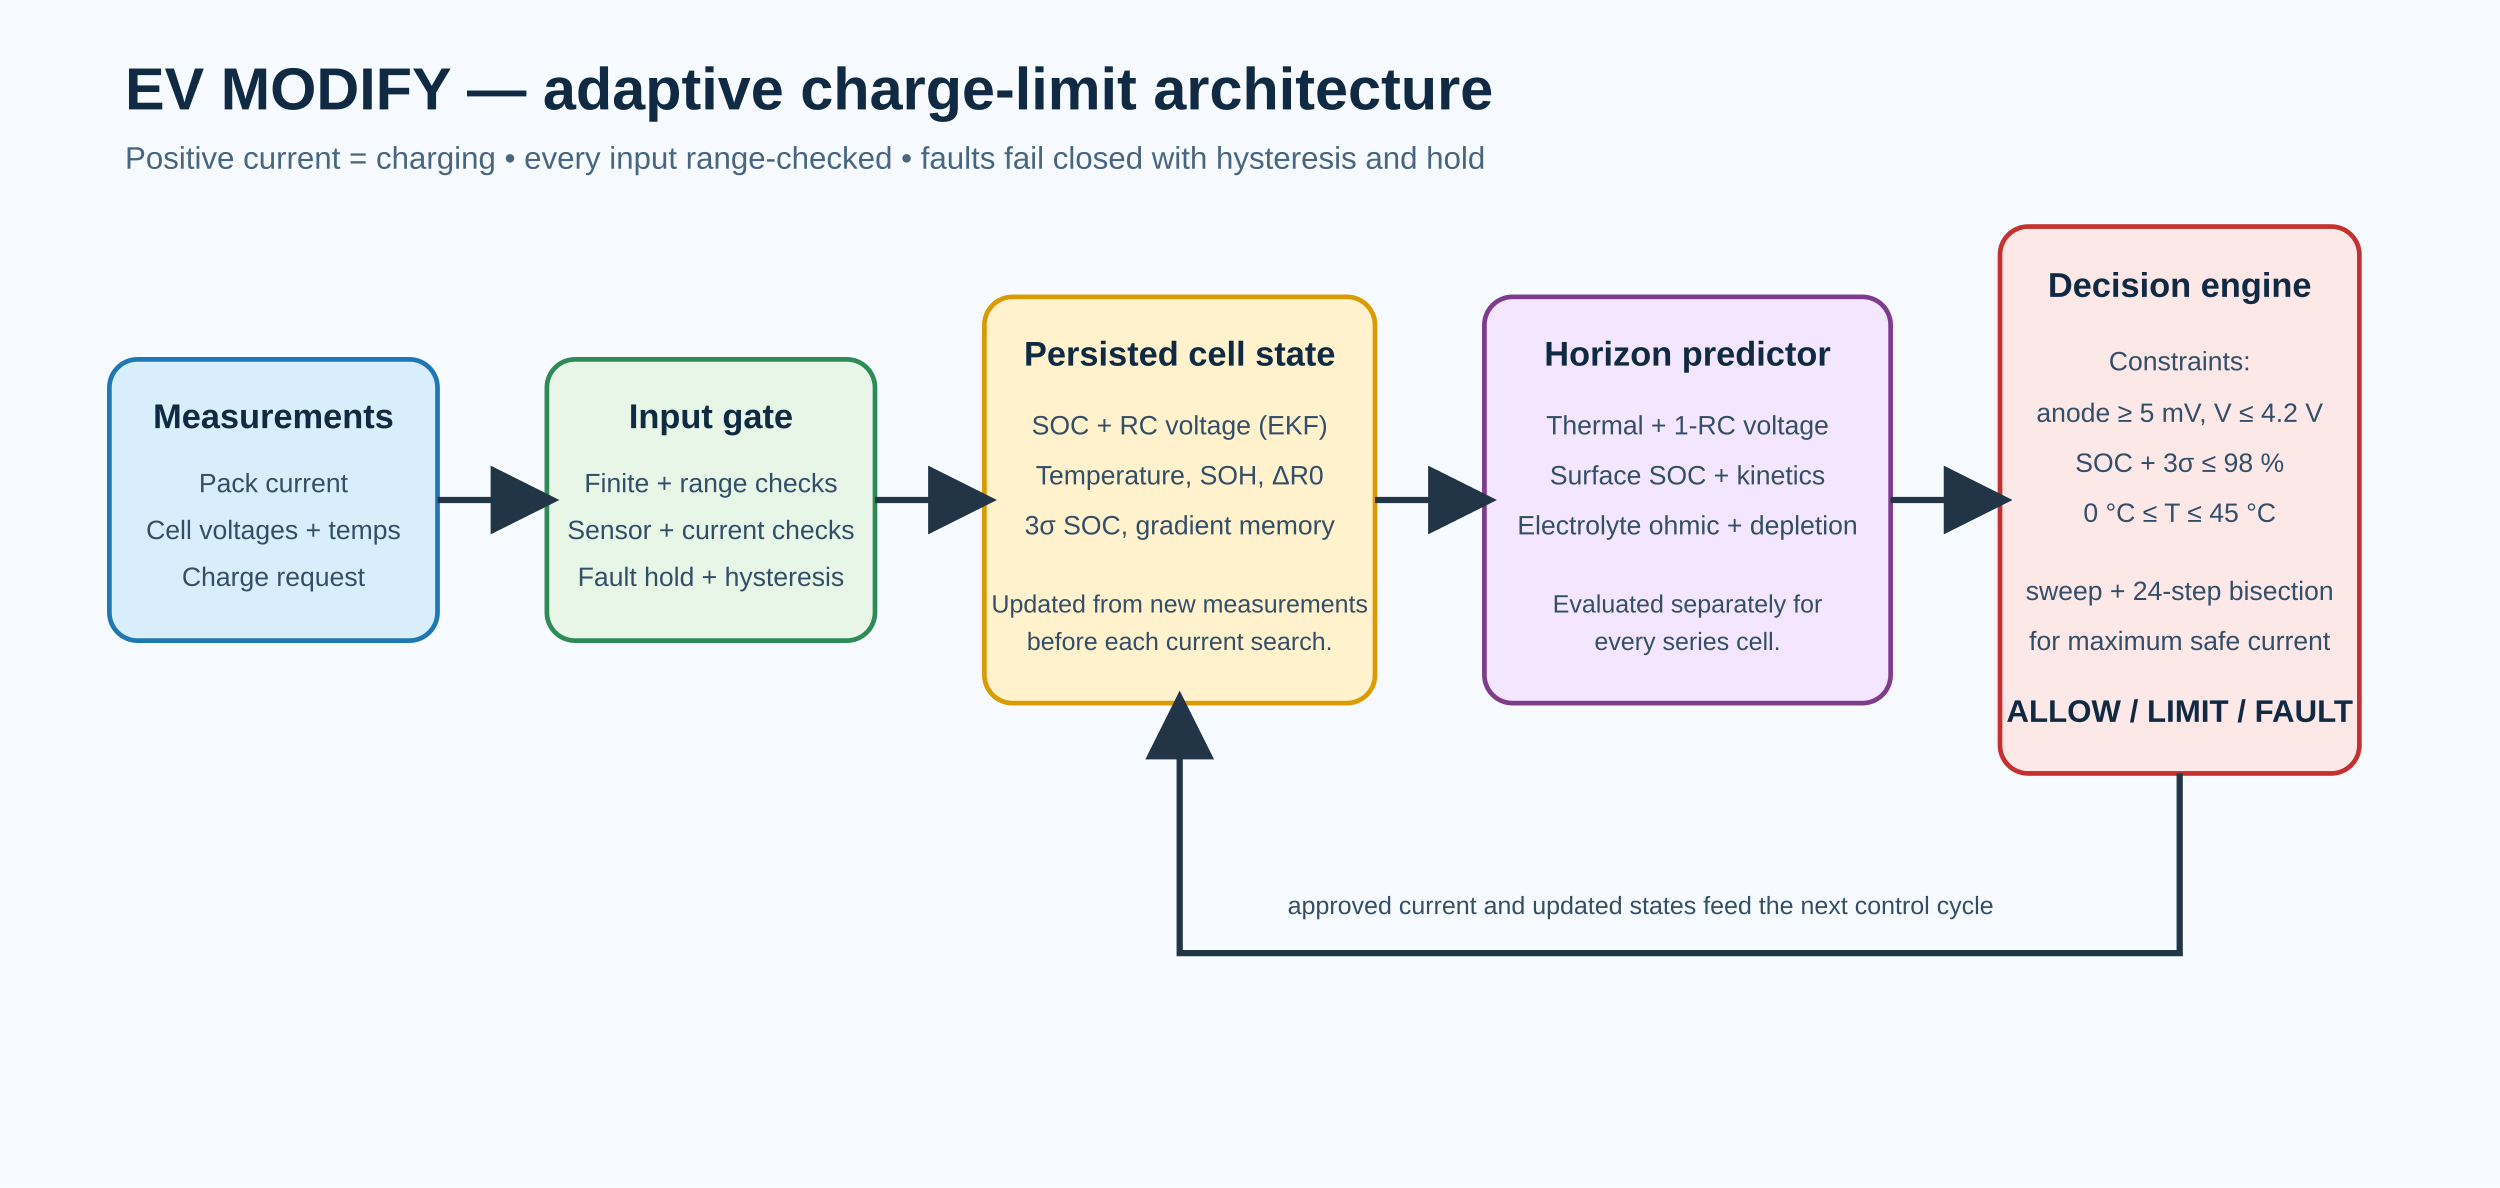
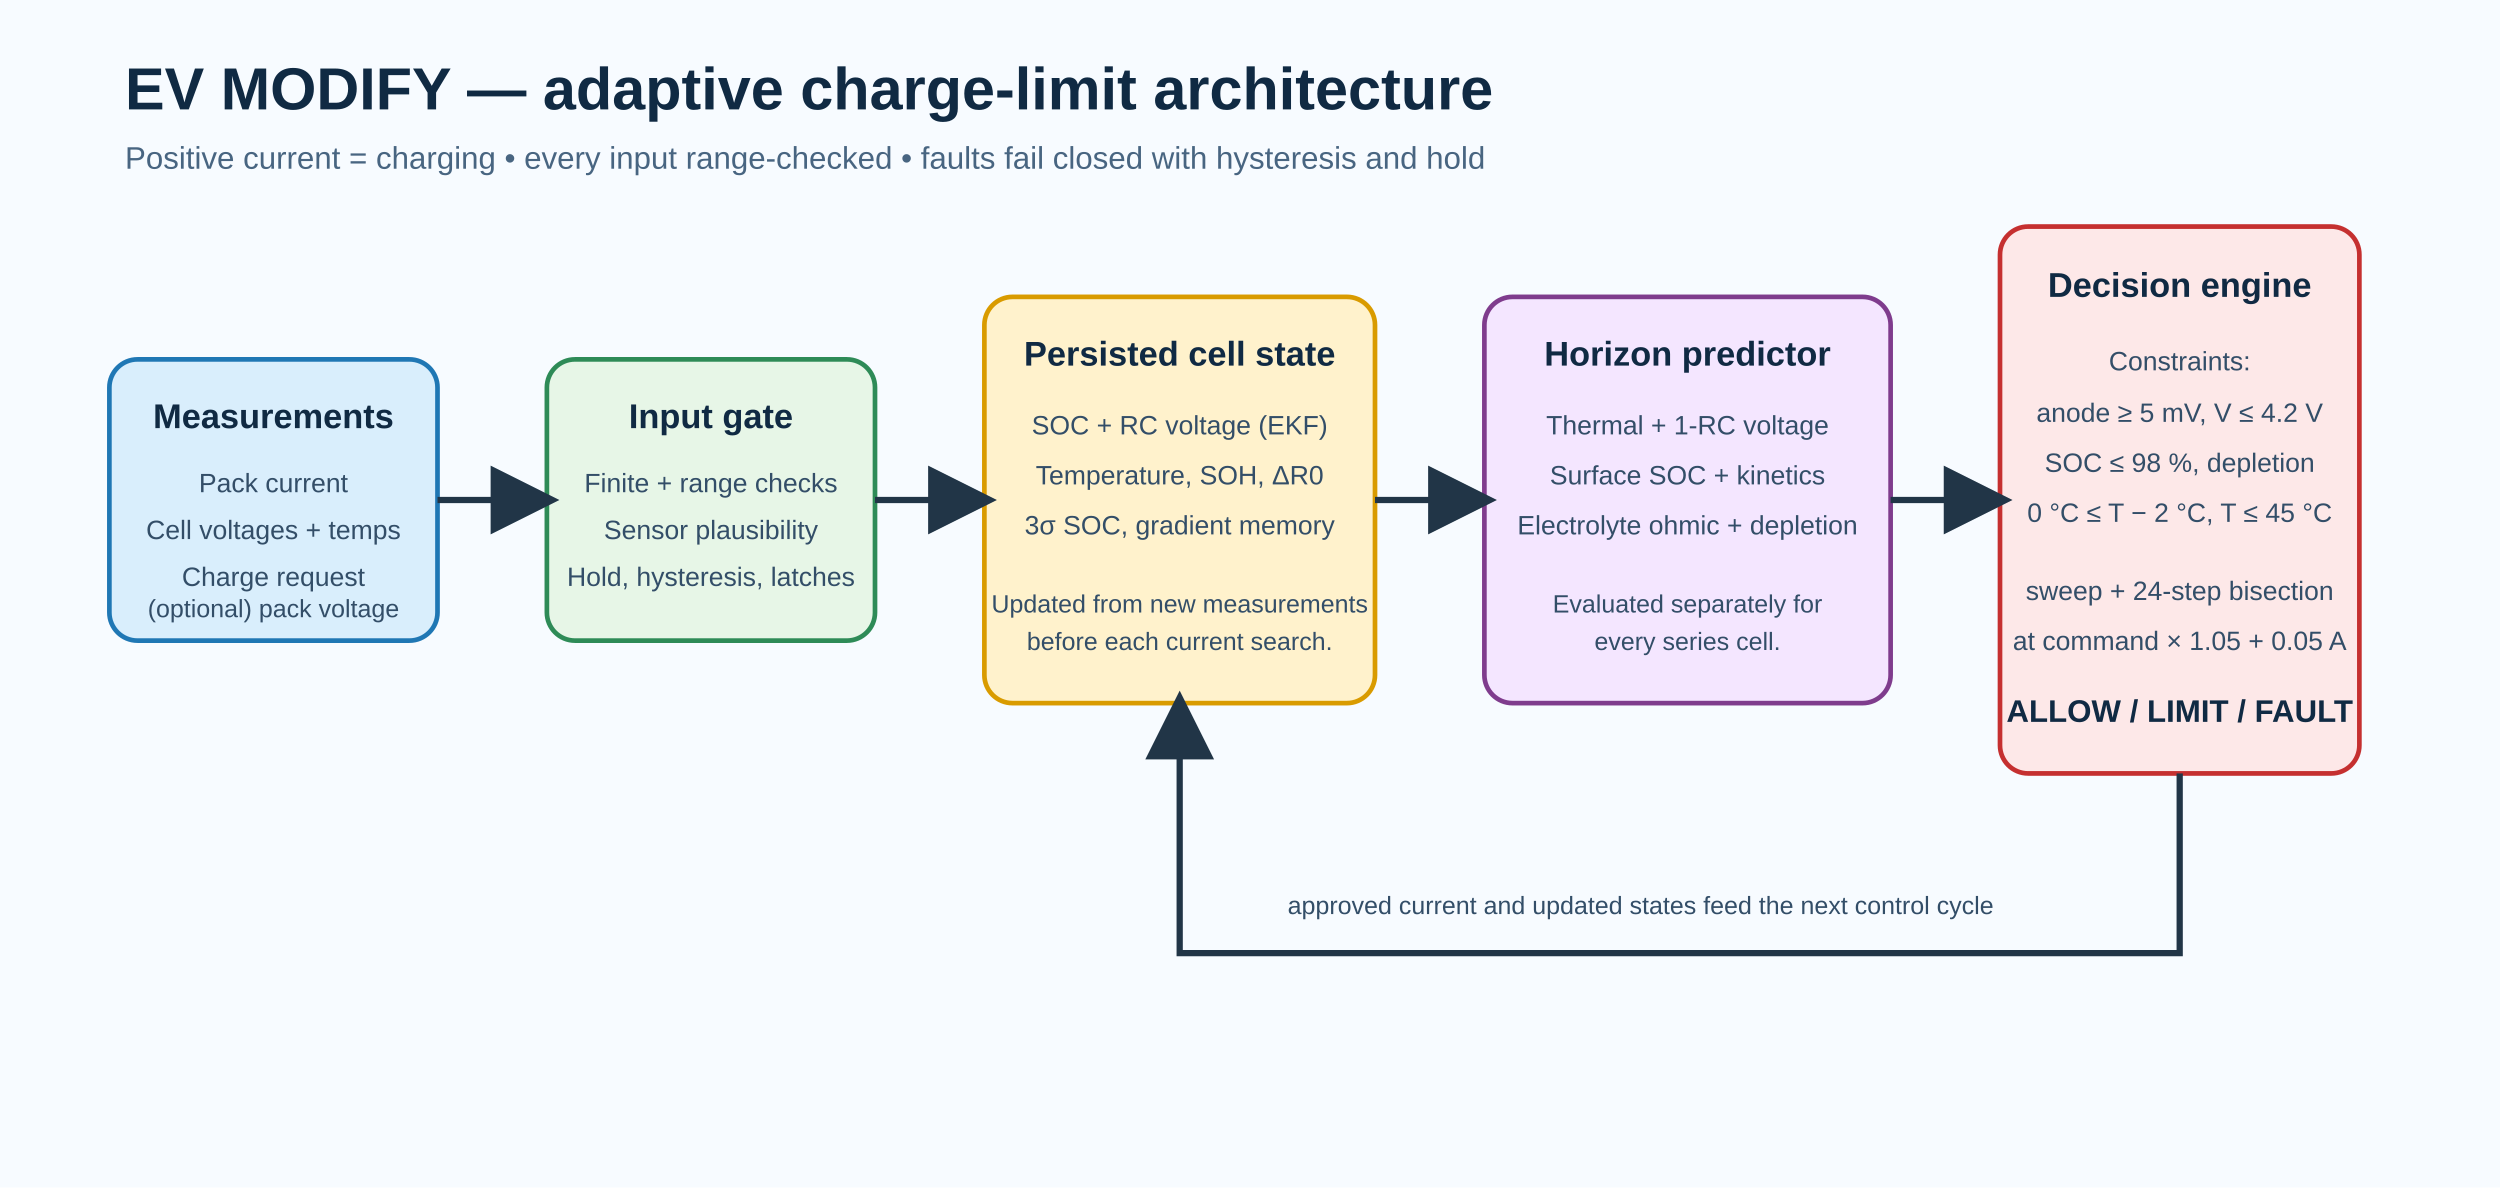
<svg xmlns="http://www.w3.org/2000/svg" width="1600" height="760" viewBox="0 0 1600 760" role="img" aria-labelledby="title description">
  <defs>
    <marker id="arrow" markerWidth="11" markerHeight="11" refX="9" refY="5.5" orient="auto">
      <path d="M0,0 L11,5.5 L0,11 Z" fill="#213547" />
    </marker>
    <style>
      .title { font: 700 38px Arial, sans-serif; fill: #102a43; }
      .subtitle { font: 20px Arial, sans-serif; fill: #486581; }
      .box-title { font: 700 22px Arial, sans-serif; fill: #102a43; }
      .box-text { font: 17px Arial, sans-serif; fill: #334e68; }
      .small { font: 16px Arial, sans-serif; fill: #334e68; }
      .arrow { stroke: #213547; stroke-width: 4; fill: none; marker-end: url(#arrow); }
    </style>
  </defs>
  <rect width="1600" height="760" fill="#f7fbff" />
  <text x="80" y="70" class="title">EV MODIFY — adaptive charge-limit architecture</text>
  <text x="80" y="108" class="subtitle">Positive current = charging • every input range-checked • faults fail closed with hysteresis and hold</text>
  <rect x="70" y="230" width="210" height="180" rx="18" fill="#d9eefc" stroke="#1f77b4" stroke-width="3" />
  <text x="175" y="274" text-anchor="middle" class="box-title">Measurements</text>
  <text x="175" y="315" text-anchor="middle" class="box-text">Pack current</text>
  <text x="175" y="345" text-anchor="middle" class="box-text">Cell voltages + temps</text>
+   <text x="175" y="395" text-anchor="middle" class="small">(optional) pack voltage</text>
  <text x="175" y="375" text-anchor="middle" class="box-text">Charge request</text>
  <rect x="350" y="230" width="210" height="180" rx="18" fill="#e7f6e7" stroke="#2e8b57" stroke-width="3" />
  <text x="455" y="274" text-anchor="middle" class="box-title">Input gate</text>
  <text x="455" y="315" text-anchor="middle" class="box-text">Finite + range checks</text>
-   <text x="455" y="345" text-anchor="middle" class="box-text">Sensor + current checks</text>
-   <text x="455" y="375" text-anchor="middle" class="box-text">Fault hold + hysteresis</text>
+   <text x="455" y="345" text-anchor="middle" class="box-text">Sensor plausibility</text>
+   <text x="455" y="375" text-anchor="middle" class="box-text">Hold, hysteresis, latches</text>
  <rect x="630" y="190" width="250" height="260" rx="18" fill="#fff2cc" stroke="#d99b00" stroke-width="3" />
  <text x="755" y="234" text-anchor="middle" class="box-title">Persisted cell state</text>
  <text x="755" y="278" text-anchor="middle" class="box-text">SOC + RC voltage (EKF)</text>
  <text x="755" y="310" text-anchor="middle" class="box-text">Temperature, SOH, ΔR0</text>
  <text x="755" y="342" text-anchor="middle" class="box-text">3σ SOC, gradient memory</text>
  <text x="755" y="392" text-anchor="middle" class="small">Updated from new measurements</text>
  <text x="755" y="416" text-anchor="middle" class="small">before each current search.</text>
  <rect x="950" y="190" width="260" height="260" rx="18" fill="#f4e6ff" stroke="#7f3c8d" stroke-width="3" />
  <text x="1080" y="234" text-anchor="middle" class="box-title">Horizon predictor</text>
  <text x="1080" y="278" text-anchor="middle" class="box-text">Thermal + 1-RC voltage</text>
  <text x="1080" y="310" text-anchor="middle" class="box-text">Surface SOC + kinetics</text>
  <text x="1080" y="342" text-anchor="middle" class="box-text">Electrolyte ohmic + depletion</text>
  <text x="1080" y="392" text-anchor="middle" class="small">Evaluated separately for</text>
  <text x="1080" y="416" text-anchor="middle" class="small">every series cell.</text>
  <rect x="1280" y="145" width="230" height="350" rx="18" fill="#fde8e8" stroke="#c53030" stroke-width="3" />
  <text x="1395" y="190" text-anchor="middle" class="box-title">Decision engine</text>
  <text x="1395" y="237" text-anchor="middle" class="box-text">Constraints:</text>
  <text x="1395" y="270" text-anchor="middle" class="box-text">anode ≥ 5 mV, V ≤ 4.2 V</text>
-   <text x="1395" y="302" text-anchor="middle" class="box-text">SOC + 3σ ≤ 98 %</text>
-   <text x="1395" y="334" text-anchor="middle" class="box-text">0 °C ≤ T ≤ 45 °C</text>
+   <text x="1395" y="302" text-anchor="middle" class="box-text">SOC ≤ 98 %, depletion</text>
+   <text x="1395" y="334" text-anchor="middle" class="box-text">0 °C ≤ T − 2 °C, T ≤ 45 °C</text>
  <text x="1395" y="384" text-anchor="middle" class="box-text">sweep + 24-step bisection</text>
-   <text x="1395" y="416" text-anchor="middle" class="box-text">for maximum safe current</text>
+   <text x="1395" y="416" text-anchor="middle" class="box-text">at command × 1.05 + 0.05 A</text>
  <text x="1395" y="462" text-anchor="middle" class="box-title" style="font-size:20px">ALLOW / LIMIT / FAULT</text>
  <path d="M280 320 H350" class="arrow" />
  <path d="M560 320 H630" class="arrow" />
  <path d="M880 320 H950" class="arrow" />
  <path d="M1210 320 H1280" class="arrow" />
  <path d="M1395 495 V610 H755 V450" class="arrow" />
  <text x="1050" y="585" text-anchor="middle" class="small">approved current and updated states feed the next control cycle</text>
</svg>
